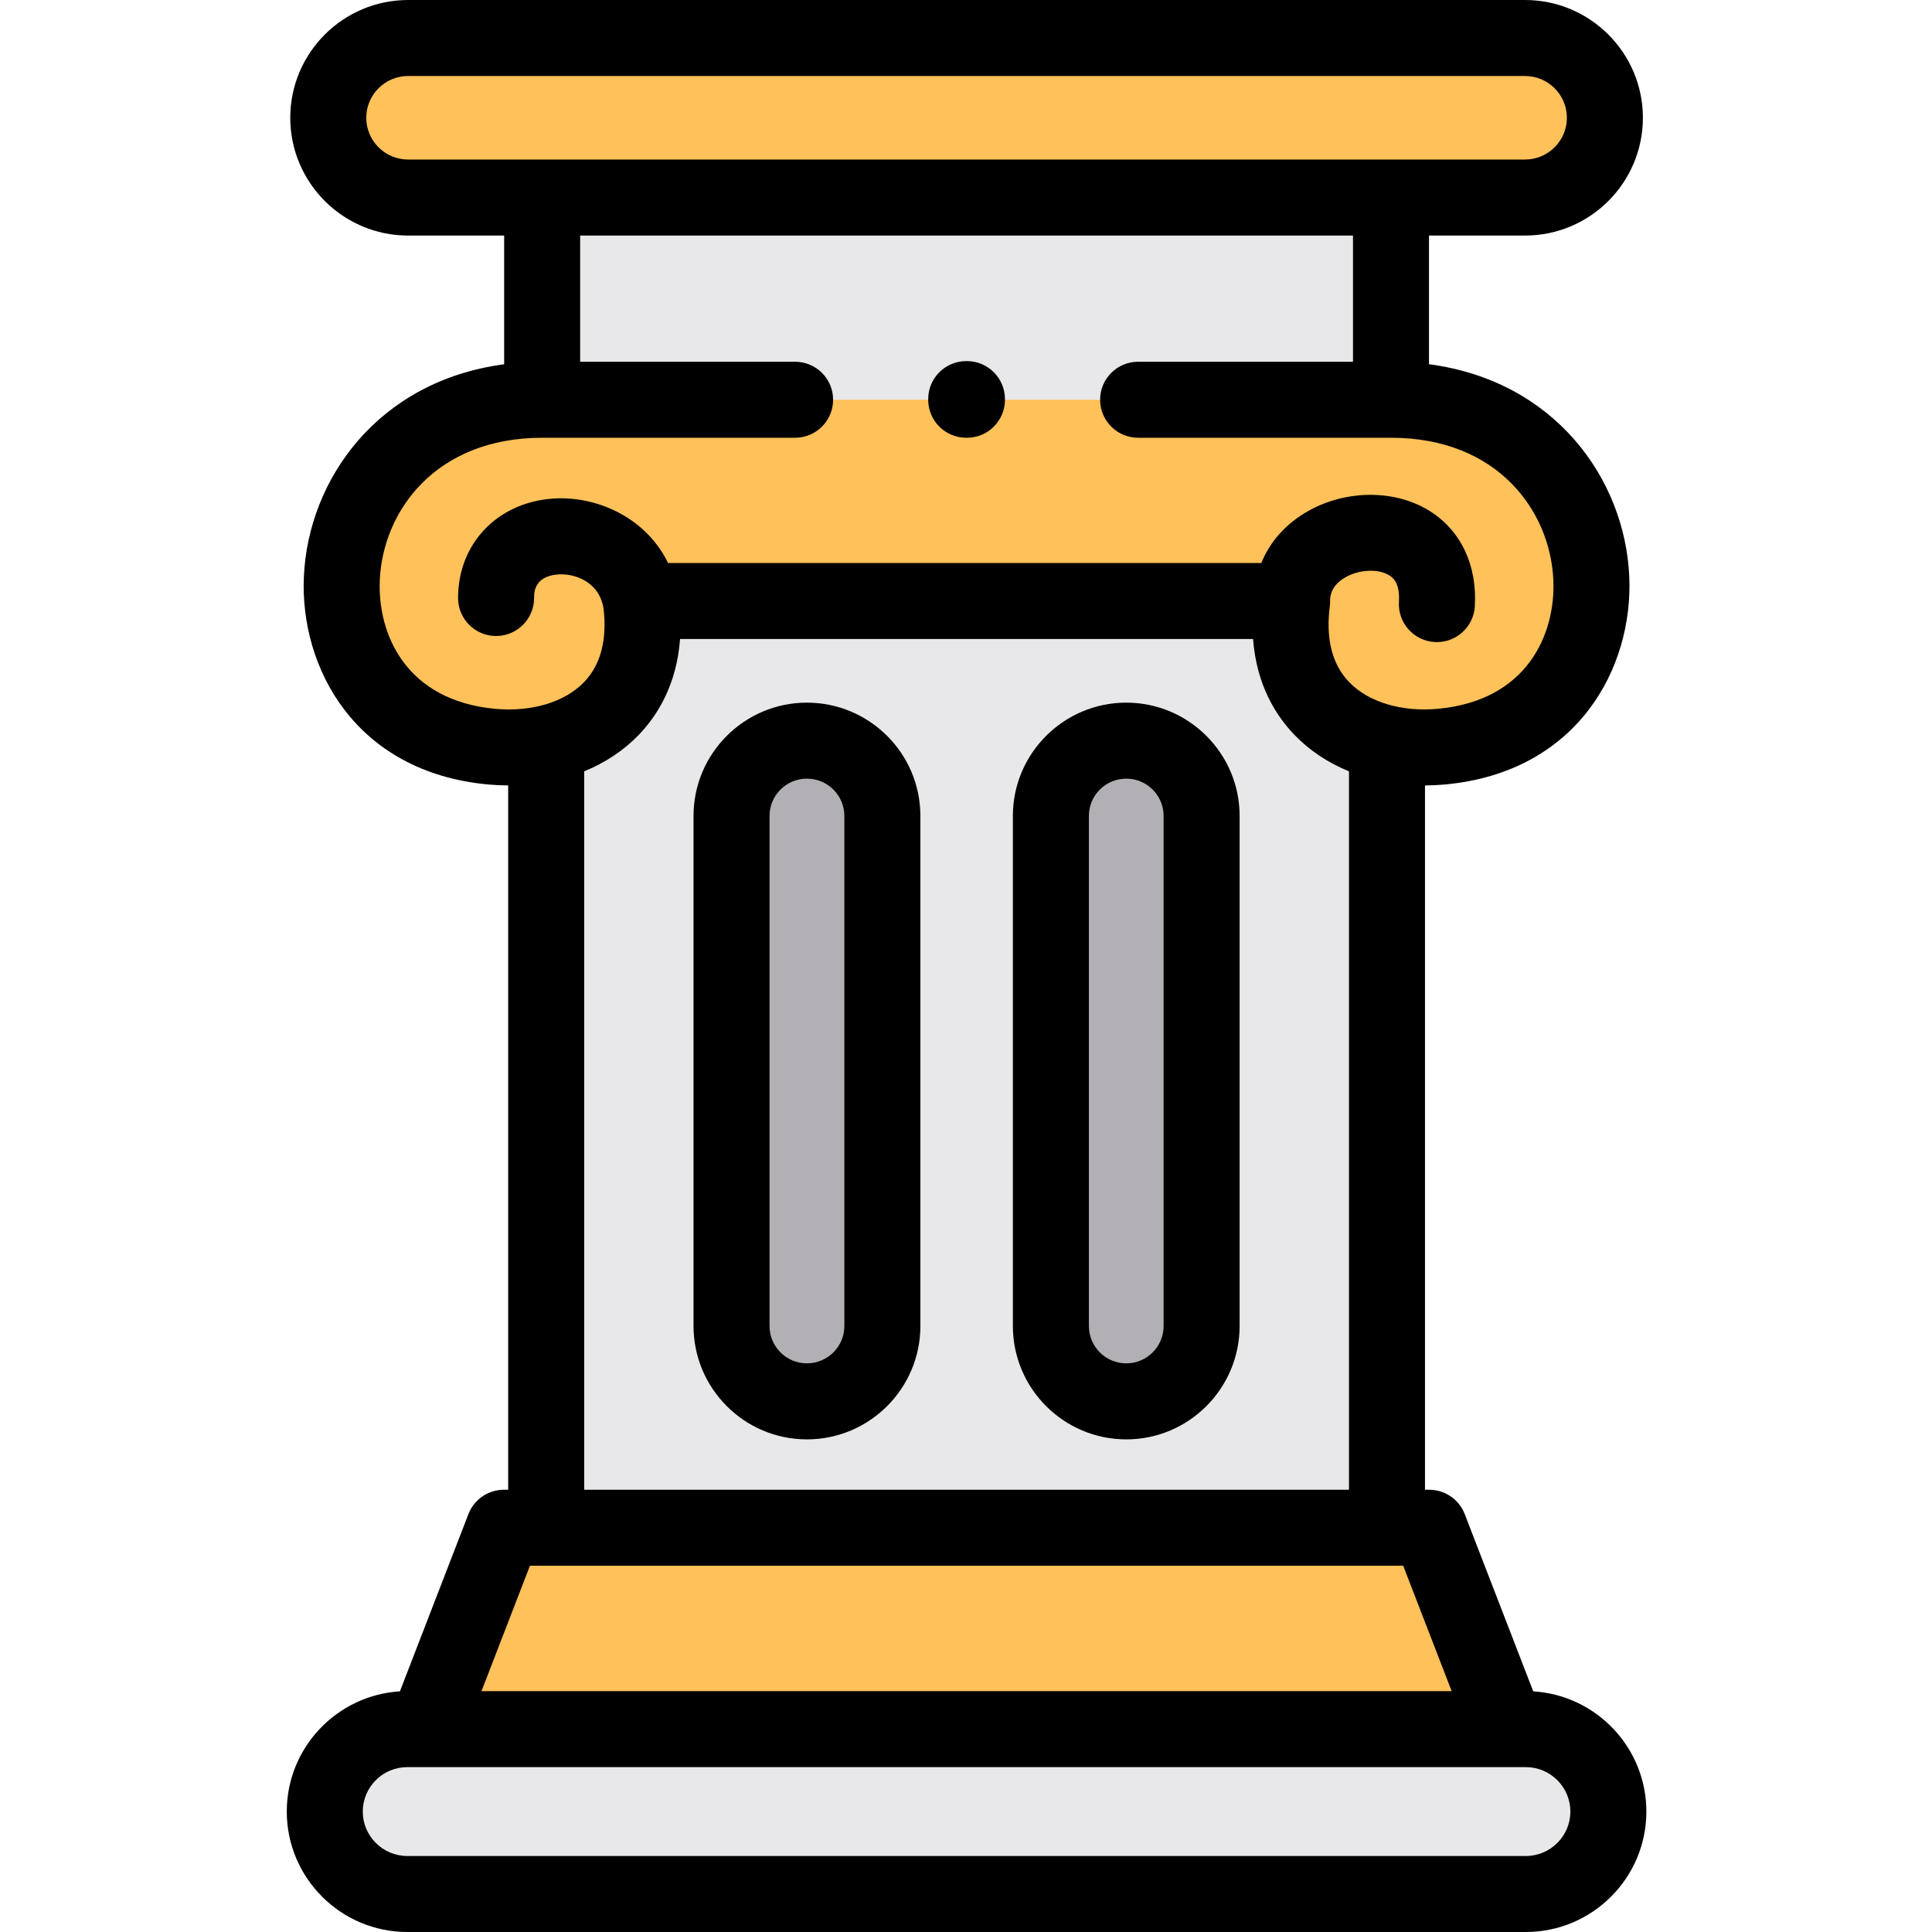
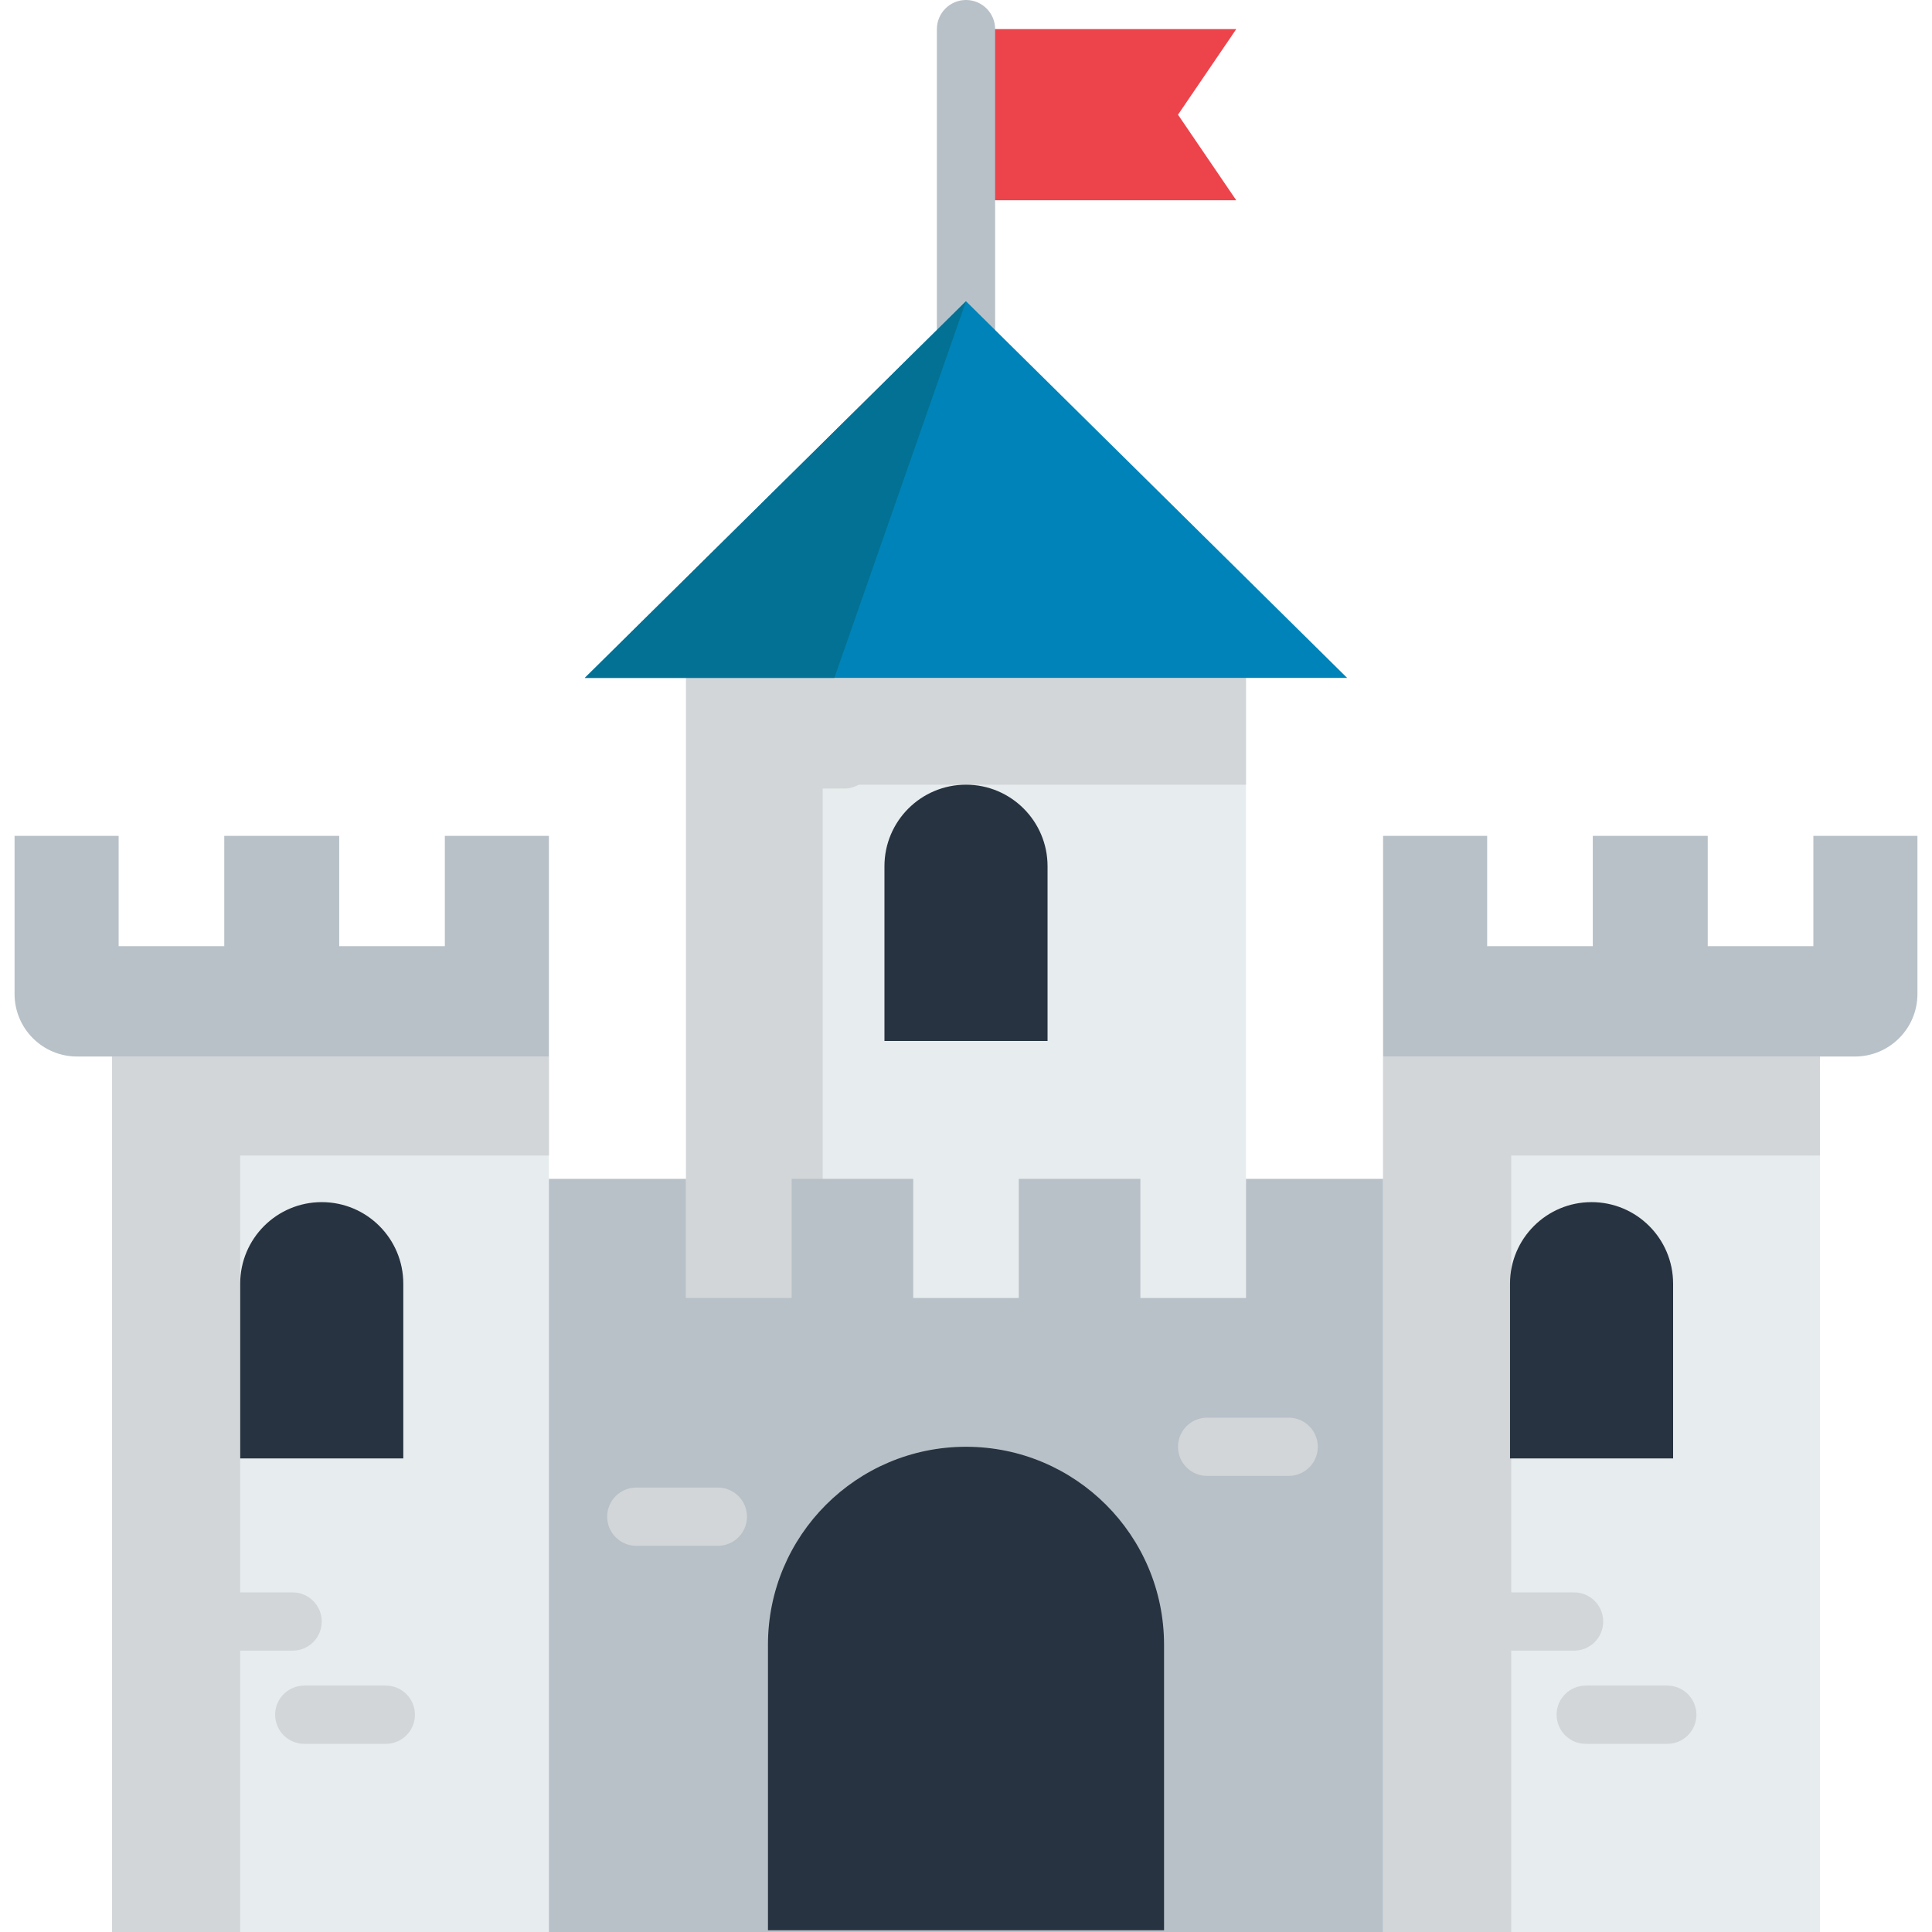
- <svg xmlns="http://www.w3.org/2000/svg" height="512pt" viewBox="-76 0 512 512" width="512pt">
-   <g fill-rule="evenodd">
-     <path d="m67.676 52.352h224.953v53.586h-224.953zm0 0" fill="#e8e7e9" />
-     <path d="m65.434 52.352h262.715c11.633 0 21.164-9.523 21.164-21.141 0-11.449-9.25-20.855-20.625-21.141h-297.07c-11.406.285-20.625 9.691-20.625 21.141 0 11.617 9.531 21.141 21.164 21.141zm0 0" fill="#ffc15a" />
-     <path d="m292.621 105.938h-224.949c-64.742.086-71.637 86.543-13.391 91.926 4.906.457 9.816.172 14.469-.848 15.633-3.484 28-15.586 25.105-37.746h172.578c-2.891 22.16 9.508 34.262 25.141 37.746 4.621 1.02 9.559 1.305 14.438.848 58.246-5.383 51.383-91.812-13.391-91.926zm0 0" fill="#ffc15a" />
-     <path d="m180.152 159.27h-86.305c2.895 22.16-9.477 34.262-25.105 37.746v207.855h222.82v-207.855c-15.629-3.484-28.027-15.586-25.137-37.746zm0 0" fill="#e8e7e9" />
-     <path d="m180.152 404.871h-122.617l-20.625 53.363h286.484l-20.625-53.363zm0 0" fill="#ffc15a" />
-     <path d="m177.484 458.234h-145.543c-12.027 0-21.871 9.832-21.871 21.848 0 11.984 9.785 21.789 21.758 21.848h296.645c11.973-.059 21.762-9.859 21.762-21.848 0-12.016-9.844-21.848-21.875-21.848zm0 0" fill="#e8e7e9" />
-     <path d="m117.863 351.398c0 10.996 8.996 19.98 19.973 19.98 11.008 0 20.004-8.984 20.004-19.98v-135.172c0-10.965-8.996-19.949-20.004-19.949-10.977 0-19.973 8.984-19.973 19.949zm0 0" fill="#b3b0b5" />
-     <path d="m202.492 216.227v135.172c0 10.996 8.996 19.98 19.977 19.98 10.977 0 19.973-8.984 19.973-19.98v-135.172c0-10.965-8.996-19.949-19.973-19.949-10.98 0-19.977 8.984-19.977 19.949zm0 0" fill="#b3b0b5" />
+ <svg xmlns="http://www.w3.org/2000/svg" version="1.1" id="Capa_1" x="0px" y="0px" viewBox="0 0 512 512" style="enable-background:new 0 0 512 512;" xml:space="preserve">
+   <polygon style="fill:#ED434B;" points="327.619,53.072 256,53.072 256,7.719 327.619,7.719 312.181,30.396 " />
+   <path style="fill:#B8C1C8;" d="M256,115.541c-4.263,0-7.719-3.456-7.719-7.719V7.719C248.282,3.456,251.738,0,256,0  c4.263,0,7.719,3.456,7.719,7.719v100.104C263.718,112.085,260.263,115.541,256,115.541z" />
+   <polyline style="fill:#E7ECEF;" points="181.804,383.411 181.804,179.653 330.197,179.653 330.197,383.411 " />
+   <polygon style="fill:#D2D6D8;" points="330.197,179.653 218.02,179.653 181.804,179.653 181.804,207.951 181.804,383.411   218.02,383.411 218.02,207.951 330.197,207.951 " />
+   <polygon style="fill:#B8C1C8;" points="390.904,312.406 390.904,511.999 113.055,511.999 113.055,312.406 181.802,312.406   181.802,343.981 209.795,343.981 209.795,312.406 242.007,312.406 242.007,343.981 269.99,343.981 269.99,312.406 302.212,312.406   302.212,343.981 330.195,343.981 330.195,312.406 " />
+   <rect x="29.697" y="279.989" style="fill:#E7ECEF;" width="115.769" height="232.011" />
+   <polygon style="fill:#D2D6D8;" points="145.469,279.987 63.656,279.987 29.695,279.987 29.695,306.23 29.695,512 63.656,512   63.656,306.23 145.469,306.23 " />
+   <rect x="366.531" y="279.989" style="fill:#E7ECEF;" width="115.769" height="232.011" />
+   <polygon style="fill:#D2D6D8;" points="482.306,279.987 400.493,279.987 366.532,279.987 366.532,306.23 366.532,512 400.493,512   400.493,306.23 482.306,306.23 " />
+   <g>
+     <path style="fill:#B8C1C8;" d="M117.886,221.51v29.239H89.898V221.51H59.431v29.239H31.443V221.51H3.86v41.91   c0,9.15,7.417,16.567,16.567,16.567h125.042V221.51L117.886,221.51L117.886,221.51z" />
+     <path style="fill:#B8C1C8;" d="M480.558,221.51v29.239h-27.989V221.51h-30.467v29.239h-27.989V221.51h-27.583v58.477h125.042   c9.15,0,16.567-7.417,16.567-16.567v-41.91H480.558z" />
  </g>
-   <path d="m222.469 186.207c-16.566 0-30.047 13.469-30.047 30.02v135.172c0 16.57 13.477 30.051 30.047 30.051 16.566 0 30.043-13.48 30.043-30.051v-135.172c0-16.551-13.477-30.02-30.043-30.02zm9.902 165.191c0 5.465-4.445 9.906-9.902 9.906-5.461 0-9.902-4.441-9.902-9.906v-135.172c0-5.445 4.441-9.879 9.902-9.879 5.457 0 9.902 4.434 9.902 9.879zm0 0" />
-   <path d="m137.836 186.207c-16.566 0-30.043 13.469-30.043 30.02v135.172c0 16.57 13.477 30.051 30.043 30.051 16.582 0 30.074-13.48 30.074-30.051v-135.172c0-16.551-13.492-30.02-30.074-30.02zm9.93 165.191c0 5.465-4.453 9.906-9.93 9.906-5.457 0-9.902-4.441-9.902-9.906v-135.172c0-5.445 4.441-9.879 9.902-9.879 5.477 0 9.93 4.434 9.93 9.879zm0 0" />
-   <path d="m330.324 448.227-18.16-46.984c-1.5-3.883-5.23-6.441-9.395-6.441h-1.133v-186.652c1.746-.008 3.516-.09 5.305-.254 35.148-3.25 49.949-30.895 48.828-55.207-1.188-25.75-19.688-51.777-53.07-56.164v-34.102h25.449c17.223 0 31.238-14 31.238-31.211 0-17.211-14.016-31.211-31.238-31.211h-295.992c-17.223 0-31.234 14-31.234 31.211 0 17.211 14.012 31.211 31.234 31.211h25.449v34.113c-33.406 4.418-51.902 30.473-53.074 56.23-1.102 24.273 13.707 51.879 48.82 55.129 1.793.164 3.566.242 5.32.25v186.656h-1.137c-4.16 0-7.895 2.559-9.395 6.441l-18.16 46.984c-16.703 1.02-29.98 14.914-29.98 31.855 0 17.598 14.328 31.918 31.945 31.918h296.418c17.613 0 31.941-14.32 31.941-31.918 0-16.941-13.277-30.836-29.98-31.855zm-309.262-417.016c0-6.102 4.977-11.07 11.094-11.07h295.992c6.117 0 11.094 4.969 11.094 11.07 0 6.102-4.977 11.07-11.094 11.07h-295.992c-6.117 0-11.094-4.969-11.094-11.07zm3.59 122.469c.824-18.117 14.641-37.633 43.02-37.672h67.039c5.562 0 10.07-4.508 10.07-10.07s-4.508-10.07-10.07-10.07h-56.965v-33.445h204.812v33.445h-56.949c-5.559 0-10.07 4.508-10.07 10.07s4.508 10.07 10.07 10.07h67.012c28.371 0 42.195 19.496 43.027 37.605.668 14.422-6.938 32.039-30.566 34.223-9.613.895-18.418-1.746-23.535-7.059-4.535-4.703-6.258-11.5-5.125-20.207.07-.523.082-1.043.07-1.562.09-2.555 1.492-4.605 4.199-6.098 3.715-2.043 8.668-2.219 11.523-.41.703.441 2.84 1.797 2.52 6.969-.34 5.555 3.883 10.332 9.434 10.672.211.016.422.023.629.023 5.277 0 9.715-4.113 10.043-9.453.668-10.84-3.648-20.035-11.848-25.227-9.012-5.711-21.875-5.797-32.012-.219-6.035 3.32-10.391 8.176-12.715 13.934h-157.215c-6.039-12.359-19.457-18.043-31.062-17.027-14.48 1.277-24.594 12.094-24.594 26.305 0 5.562 4.508 10.07 10.07 10.07s10.074-4.508 10.074-10.07c0-1.406 0-5.691 6.219-6.238 4.191-.367 10.883 1.668 12.148 8.793.008.047.023.094.035.145.984 8.414-.746 15.008-5.168 19.598-5.117 5.316-13.922 7.961-23.566 7.066-23.598-2.184-31.207-19.766-30.555-34.16zm54.16 50.734c5.543-2.266 10.469-5.512 14.477-9.672 4.812-5.004 10.039-13.156 10.934-25.402h151.855c.906 12.258 6.141 20.41 10.965 25.414 4 4.152 8.918 7.395 14.449 9.656v190.391h-202.68zm-14.375 210.531h231.43l12.84 33.219h-257.109zm263.922 76.914h-296.414c-6.508 0-11.805-5.285-11.805-11.777 0-6.496 5.297-11.777 11.805-11.777h296.414c6.508 0 11.805 5.281 11.805 11.777 0 6.492-5.297 11.777-11.805 11.777zm0 0" />
-   <path d="m180.055 116.008h.195c5.562 0 10.074-4.508 10.074-10.07 0-.027-.008-.055-.008-.086 0-.027.008-.055.008-.082 0-5.562-4.512-10.074-10.074-10.074h-.195c-5.562 0-10.074 4.512-10.074 10.074 0 .027.004.055.004.082 0 .031-.004.059-.004.086 0 5.562 4.512 10.07 10.074 10.07zm0 0" />
+   <g>
+     <path style="fill:#273340;" d="M421.781,318.578L421.781,318.578c-11.935,0-21.611,9.676-21.611,21.611v46.309h43.222v-46.309   C443.391,328.254,433.716,318.578,421.781,318.578z" />
+     <path style="fill:#273340;" d="M85.267,318.578L85.267,318.578c-11.935,0-21.611,9.676-21.611,21.611v46.309h43.222v-46.309   C106.878,328.254,97.202,318.578,85.267,318.578z" />
+   </g>
+   <polygon style="fill:#0083B8;" points="256,79.831 154.991,179.653 357.01,179.653 " />
+   <polygon style="fill:#037193;" points="221.107,179.653 256,79.831 154.991,179.653 " />
+   <g>
+     <path style="fill:#273340;" d="M256,207.951L256,207.951c-11.935,0-21.611,9.676-21.611,21.611v46.31h43.222v-46.31   C277.612,217.627,267.935,207.951,256,207.951z" />
+     <path style="fill:#273340;" d="M256,383.411L256,383.411c-28.986,0-52.483,23.497-52.483,52.483v75.638h104.968v-75.638   C308.484,406.909,284.986,383.411,256,383.411z" />
+   </g>
+   <g>
+     <path style="fill:#D2D6D8;" d="M77.549,437.439H55.938c-4.263,0-7.719-3.456-7.719-7.719s3.456-7.719,7.719-7.719h21.611   c4.263,0,7.719,3.456,7.719,7.719S81.811,437.439,77.549,437.439z" />
+     <path style="fill:#D2D6D8;" d="M102.247,462.138H80.636c-4.263,0-7.719-3.456-7.719-7.719s3.456-7.719,7.719-7.719h21.611   c4.263,0,7.719,3.456,7.719,7.719S106.51,462.138,102.247,462.138z" />
+     <path style="fill:#D2D6D8;" d="M417.15,437.439h-21.611c-4.264,0-7.719-3.456-7.719-7.719s3.455-7.719,7.719-7.719h21.611   c4.264,0,7.719,3.456,7.719,7.719S421.414,437.439,417.15,437.439z" />
+     <path style="fill:#D2D6D8;" d="M441.848,462.138h-21.611c-4.264,0-7.719-3.456-7.719-7.719s3.455-7.719,7.719-7.719h21.611   c4.264,0,7.719,3.456,7.719,7.719S446.111,462.138,441.848,462.138z" />
+     <path style="fill:#D2D6D8;" d="M341.511,391.13H319.9c-4.264,0-7.719-3.456-7.719-7.719c0-4.263,3.455-7.719,7.719-7.719h21.611   c4.264,0,7.719,3.456,7.719,7.719C349.23,387.674,345.775,391.13,341.511,391.13z" />
+     <path style="fill:#D2D6D8;" d="M223.7,208.98h-21.611c-4.263,0-7.719-3.456-7.719-7.719c0-4.263,3.456-7.719,7.719-7.719H223.7   c4.263,0,7.719,3.456,7.719,7.719C231.418,205.525,227.962,208.98,223.7,208.98z" />
+     <path style="fill:#D2D6D8;" d="M190.235,409.654h-21.611c-4.263,0-7.719-3.456-7.719-7.719c0-4.263,3.456-7.719,7.719-7.719h21.611   c4.263,0,7.719,3.456,7.719,7.719C197.954,406.198,194.498,409.654,190.235,409.654z" />
+   </g>
+   <g>
+ </g>
+   <g>
+ </g>
+   <g>
+ </g>
+   <g>
+ </g>
+   <g>
+ </g>
+   <g>
+ </g>
+   <g>
+ </g>
+   <g>
+ </g>
+   <g>
+ </g>
+   <g>
+ </g>
+   <g>
+ </g>
+   <g>
+ </g>
+   <g>
+ </g>
+   <g>
+ </g>
+   <g>
+ </g>
</svg>
